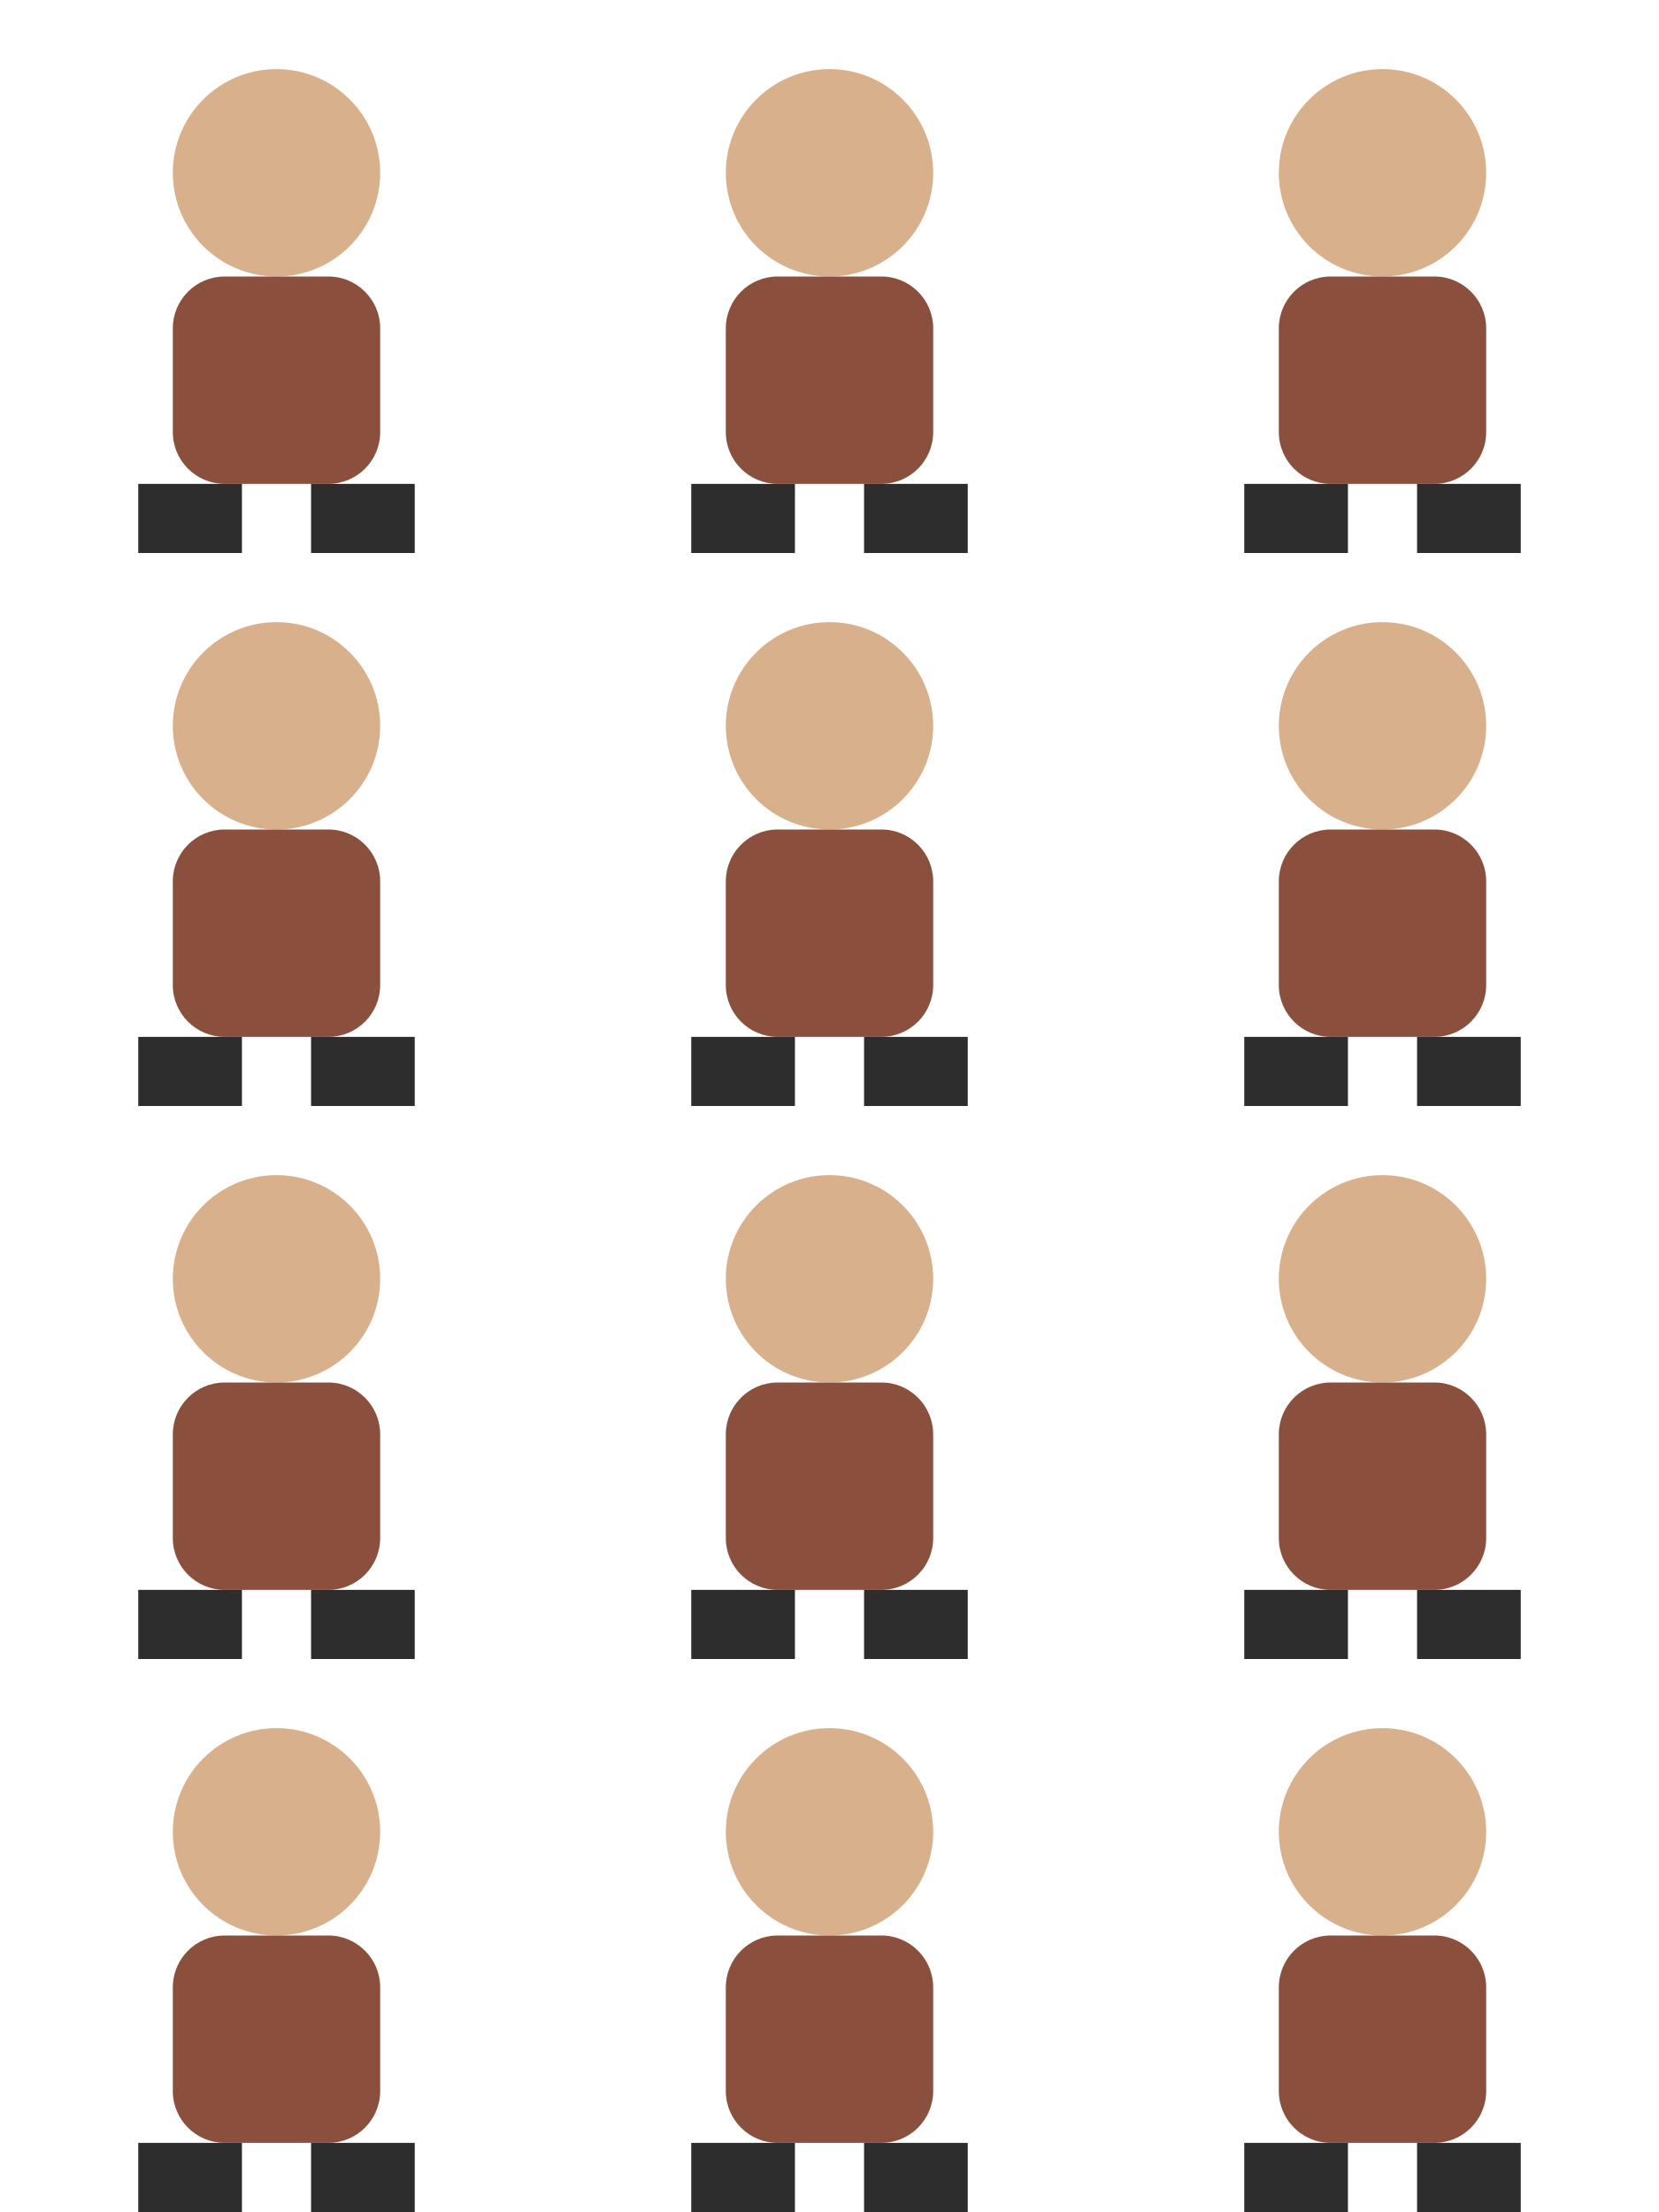
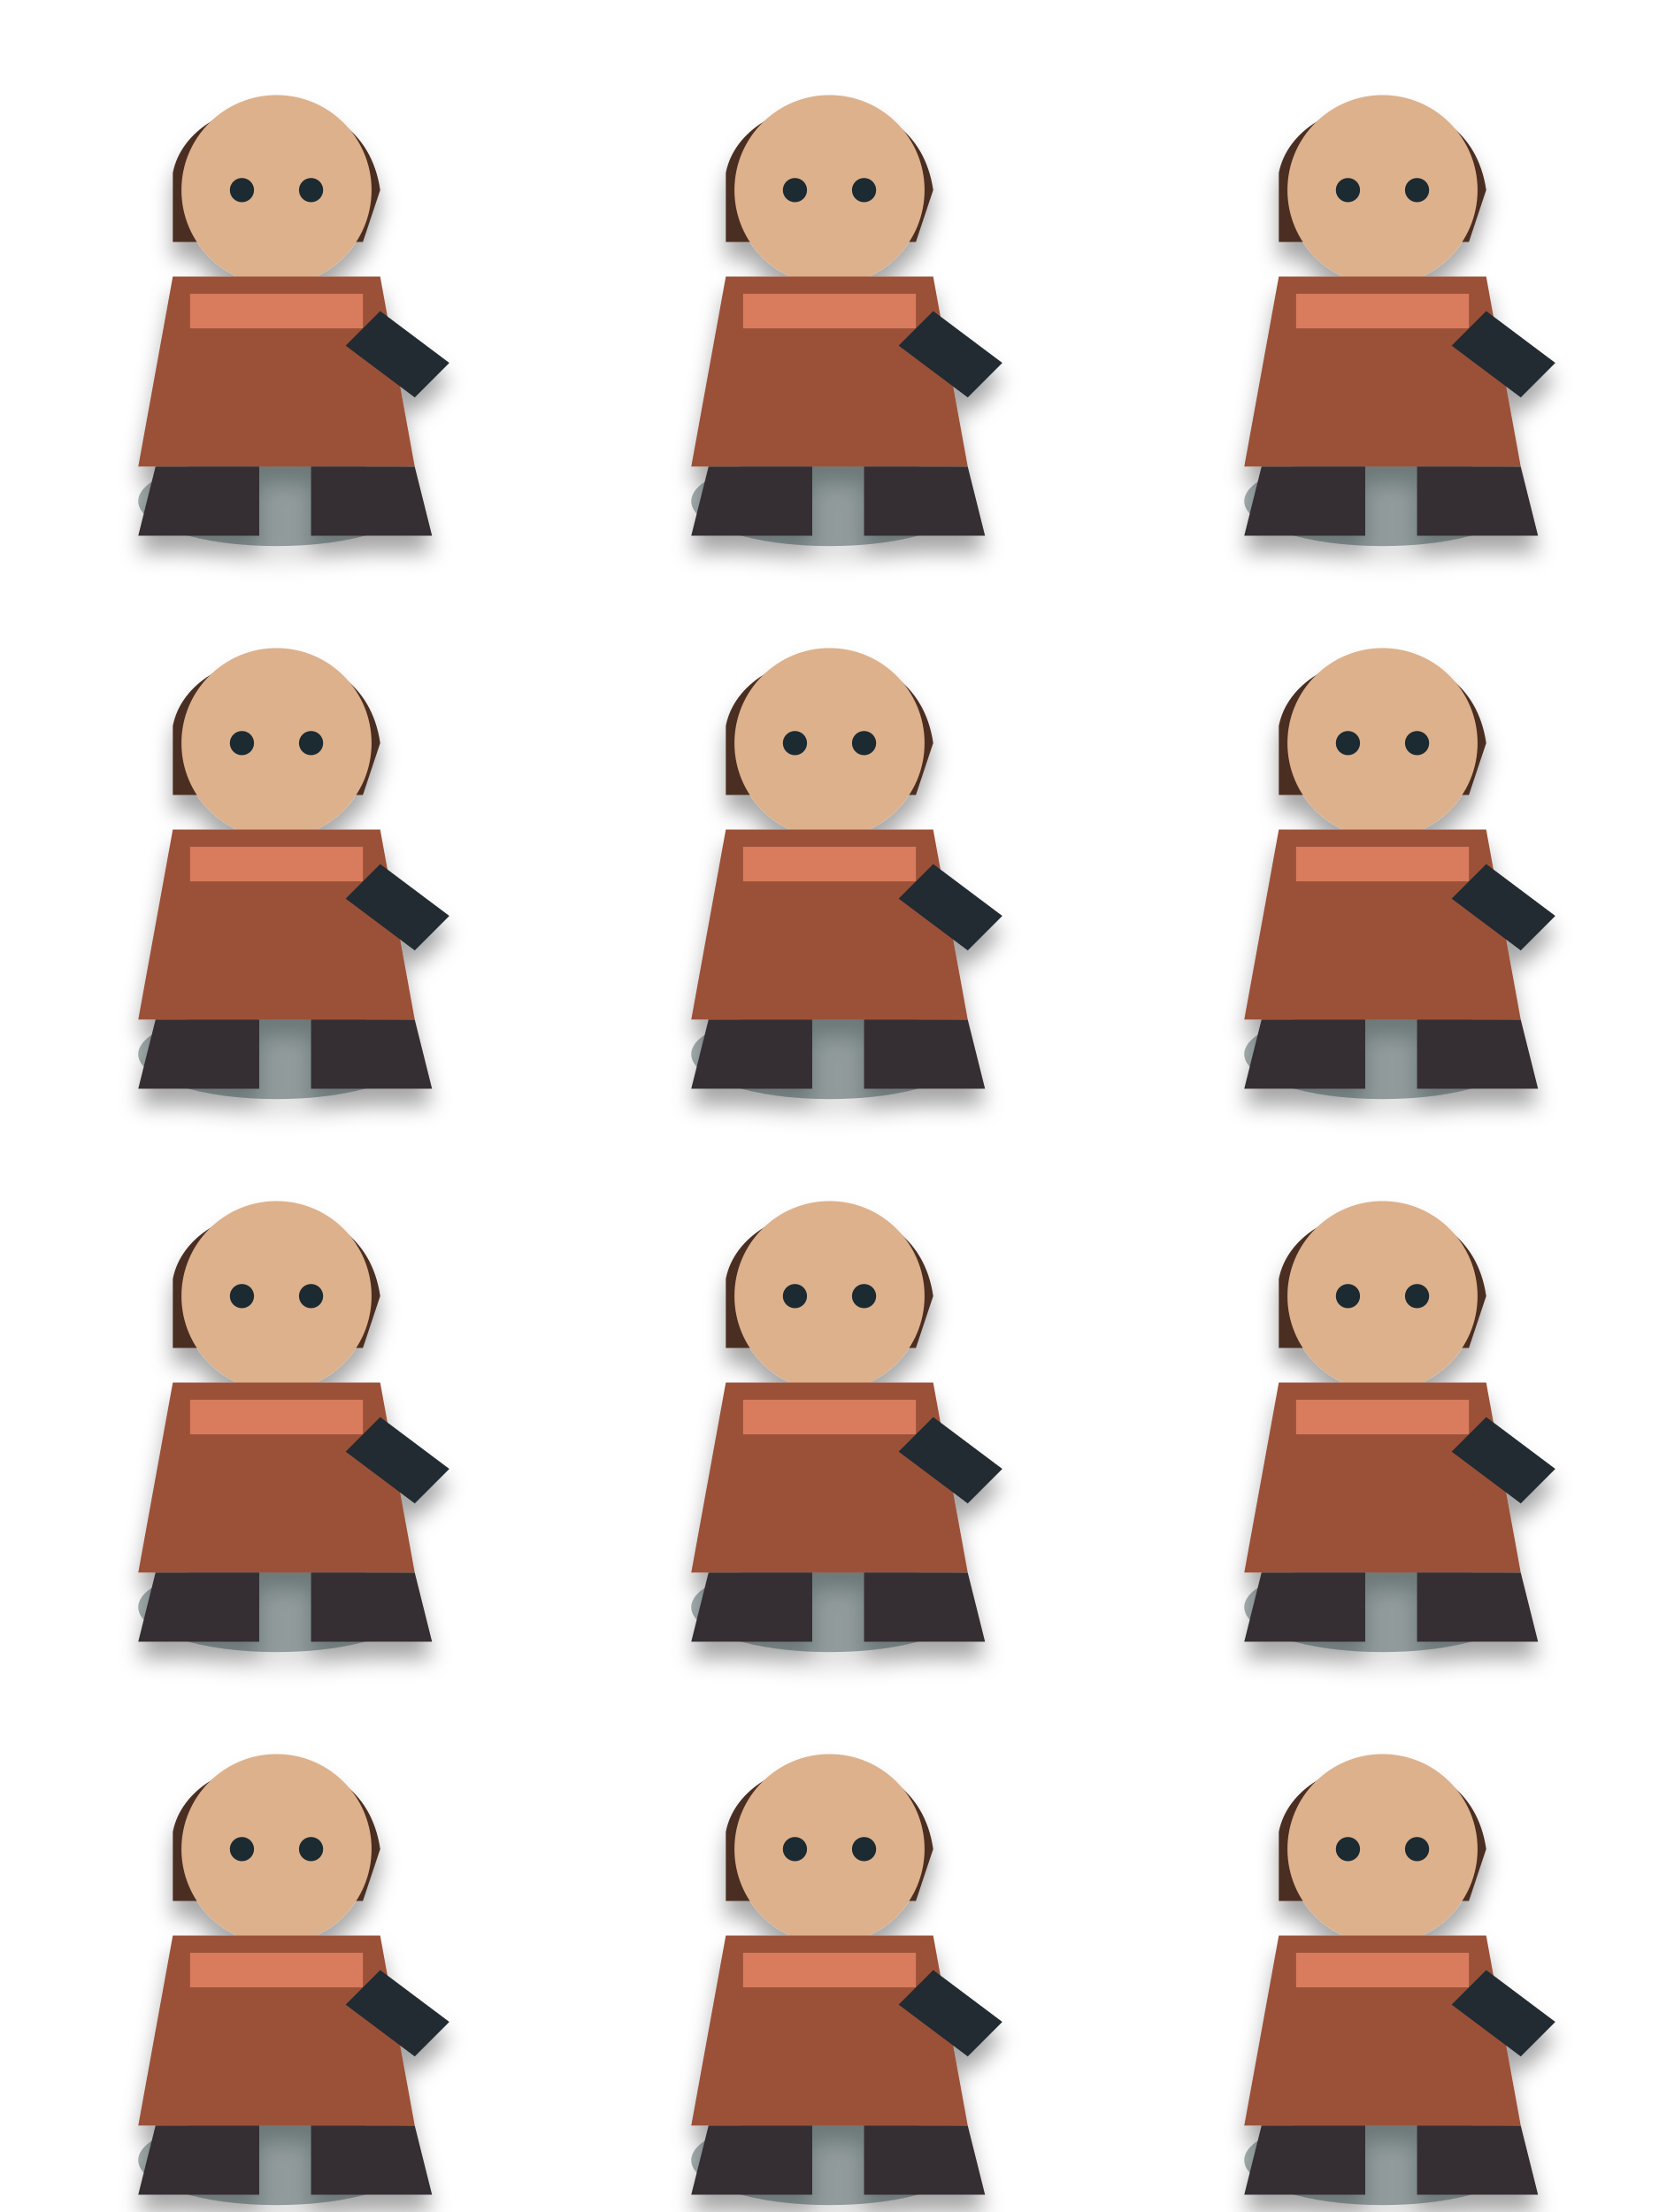
<svg xmlns="http://www.w3.org/2000/svg" width="96" height="128" viewBox="0 0 96 128">
  <defs>
-     <g id="p">
-       <circle cx="16" cy="10" r="6" fill="#d9b08c" />
-       <rect x="10" y="16" width="12" height="12" rx="3" fill="#8a4f3d" />
-       <rect x="8" y="28" width="6" height="4" fill="#2d2d2d" />
-       <rect x="18" y="28" width="6" height="4" fill="#2d2d2d" />
+     <filter id="s">
+       <feDropShadow dx="0" dy="1" stdDeviation=".6" flood-opacity=".35" />
+     </filter>
+     <g id="p" filter="url(#s)">
+       <ellipse cx="16" cy="29" rx="8" ry="2.6" fill="#07151c" opacity=".35" />
+       <path d="M10 10c1-5 11-6 12 1l-1 3H10z" fill="#4b2e22" />
+       <circle cx="16" cy="11" r="5.5" fill="#ddb18c" />
+       <path d="M10 16h12l2 11H8z" fill="#9b5138" />
+       <path d="M11 18h10" stroke="#d87b5d" stroke-width="2" />
+       <path d="M9 27h6v4H8zm9 0h6l1 4h-7z" fill="#342f31" />
+       <path d="M22 18l4 3-2 2-4-3z" fill="#222b30" />
+       <circle cx="14" cy="11" r=".7" fill="#1e2b31" />
+       <circle cx="18" cy="11" r=".7" fill="#1e2b31" />
    </g>
  </defs>
  <g>
    <use href="#p" />
    <use href="#p" x="32" />
    <use href="#p" x="64" />
    <use href="#p" y="32" />
    <use href="#p" x="32" y="32" />
    <use href="#p" x="64" y="32" />
    <use href="#p" y="64" />
    <use href="#p" x="32" y="64" />
    <use href="#p" x="64" y="64" />
    <use href="#p" y="96" />
    <use href="#p" x="32" y="96" />
    <use href="#p" x="64" y="96" />
  </g>
</svg>
